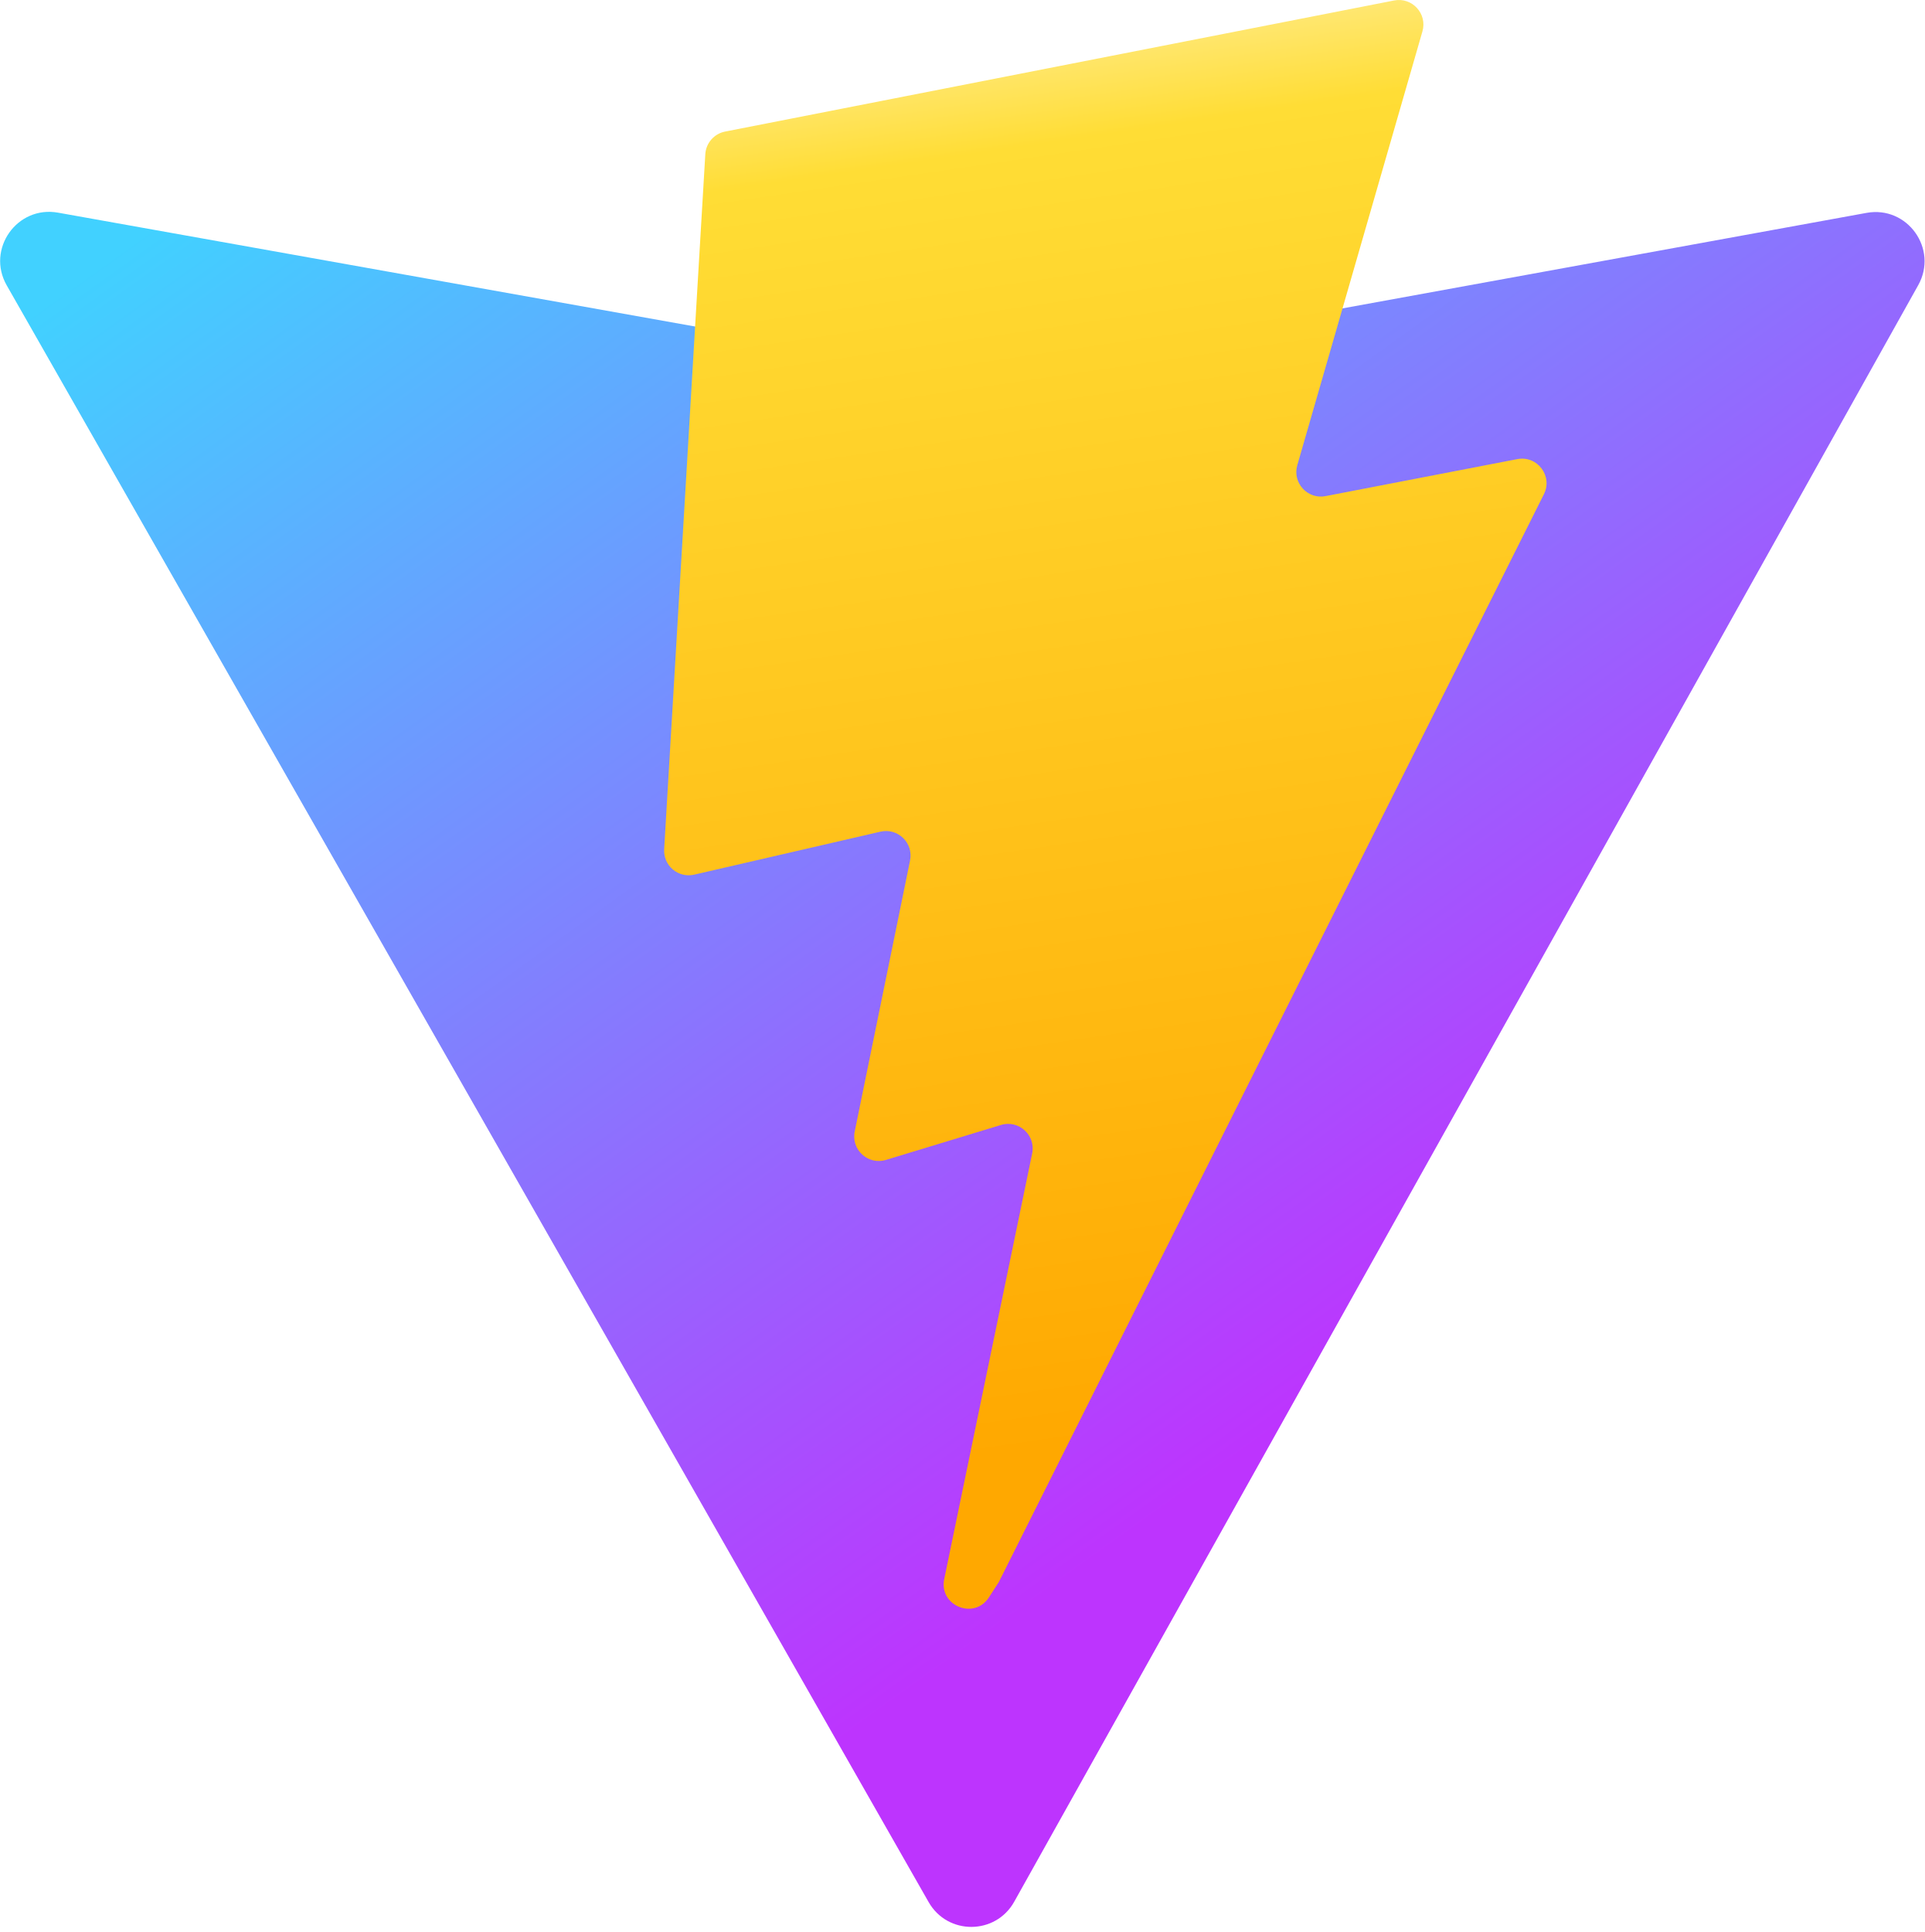
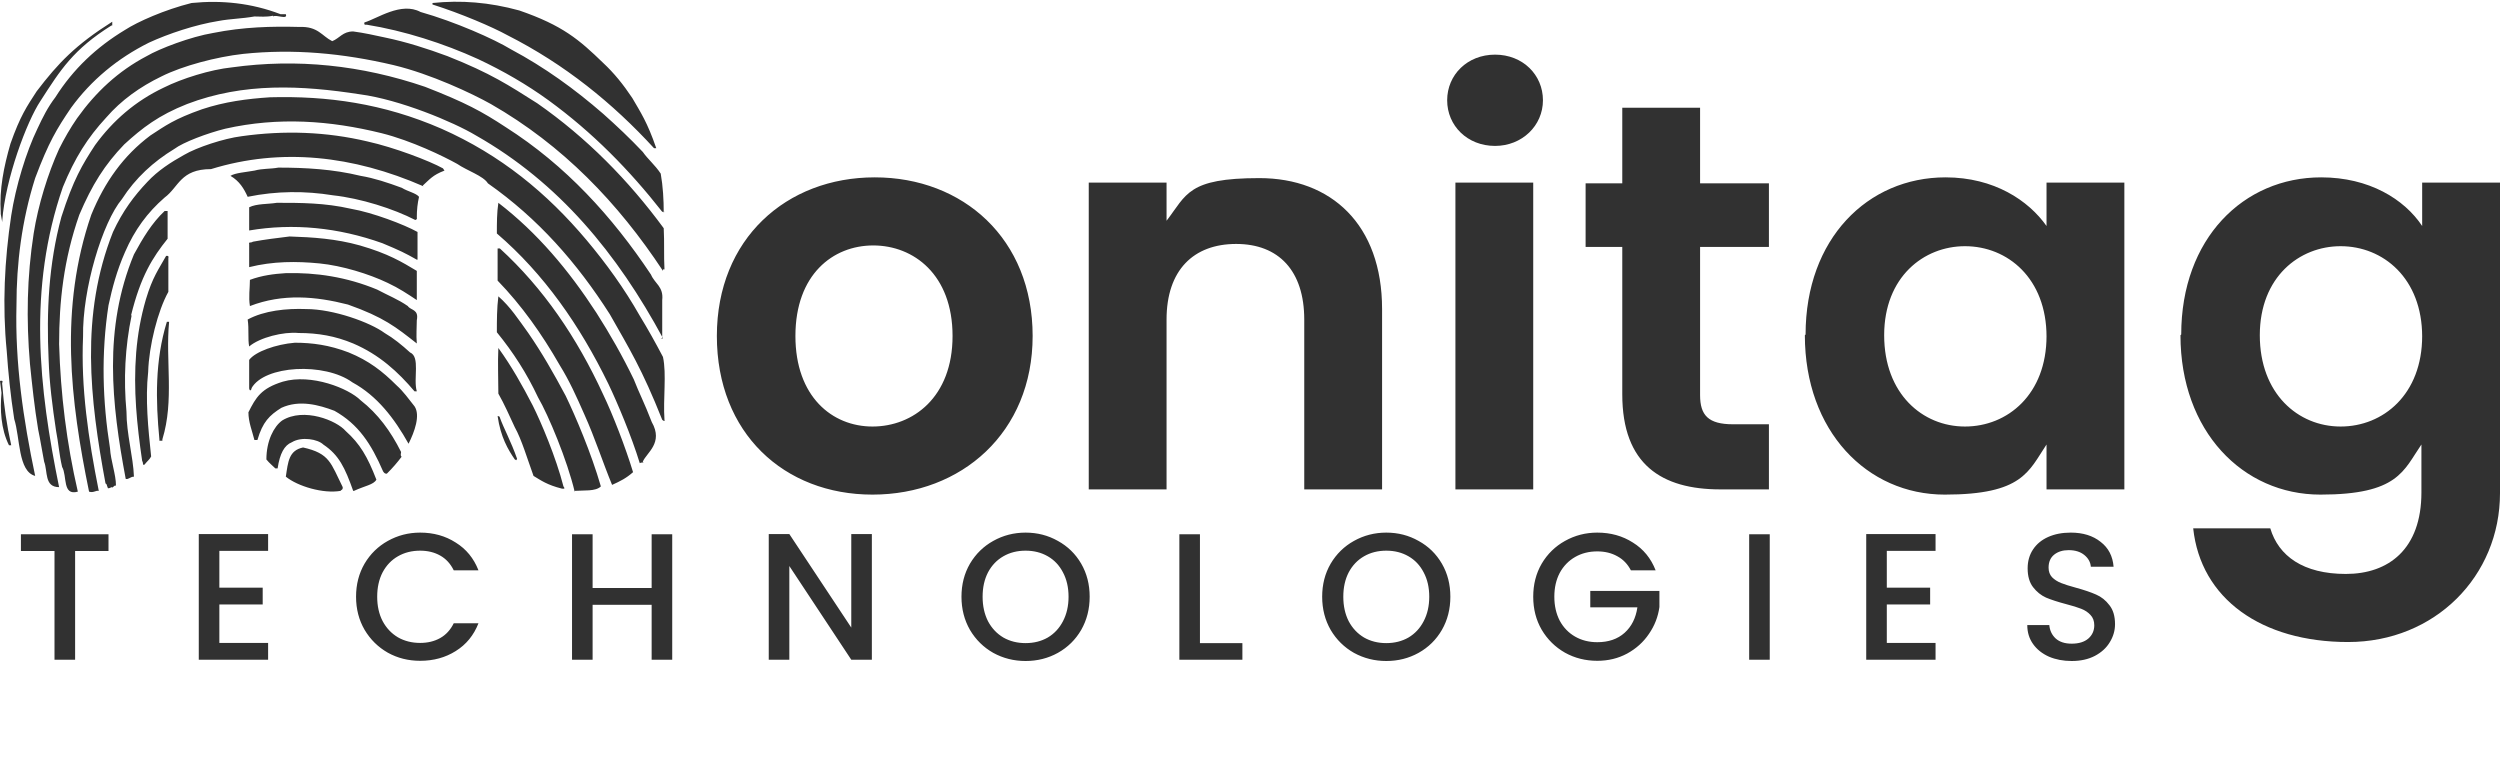
- <svg xmlns="http://www.w3.org/2000/svg" aria-hidden="true" role="img" class="iconify iconify--logos" width="31.88" height="32" preserveAspectRatio="xMidYMid meet" viewBox="0 0 256 257">
-   <defs>
-     <linearGradient id="IconifyId1813088fe1fbc01fb466" x1="-.828%" x2="57.636%" y1="7.652%" y2="78.411%">
-       <stop offset="0%" stop-color="#41D1FF" />
-       <stop offset="100%" stop-color="#BD34FE" />
-     </linearGradient>
-     <linearGradient id="IconifyId1813088fe1fbc01fb467" x1="43.376%" x2="50.316%" y1="2.242%" y2="89.03%">
-       <stop offset="0%" stop-color="#FFEA83" />
-       <stop offset="8.333%" stop-color="#FFDD35" />
-       <stop offset="100%" stop-color="#FFA800" />
-     </linearGradient>
-   </defs>
-   <path fill="url(#IconifyId1813088fe1fbc01fb466)" d="M255.153 37.938L134.897 252.976c-2.483 4.44-8.862 4.466-11.382.048L.875 37.958c-2.746-4.814 1.371-10.646 6.827-9.67l120.385 21.517a6.537 6.537 0 0 0 2.322-.004l117.867-21.483c5.438-.991 9.574 4.796 6.877 9.62Z" />
-   <path fill="url(#IconifyId1813088fe1fbc01fb467)" d="M185.432.063L96.44 17.501a3.268 3.268 0 0 0-2.634 3.014l-5.474 92.456a3.268 3.268 0 0 0 3.997 3.378l24.777-5.718c2.318-.535 4.413 1.507 3.936 3.838l-7.361 36.047c-.495 2.426 1.782 4.5 4.151 3.78l15.304-4.649c2.372-.72 4.652 1.36 4.15 3.788l-11.698 56.621c-.732 3.542 3.979 5.473 5.943 2.437l1.313-2.028l72.516-144.72c1.215-2.423-.88-5.186-3.54-4.672l-25.505 4.922c-2.396.462-4.435-1.77-3.759-4.114l16.646-57.705c.677-2.35-1.37-4.583-3.769-4.113Z" />
+ <svg xmlns="http://www.w3.org/2000/svg" width="90" height="28" viewBox="0 0 90 28" fill="none">
+   <path fill-rule="evenodd" clip-rule="evenodd" d="M37.175 12.095C37.175 8.594 34.669 6.385 31.491 6.385C28.312 6.385 25.807 8.594 25.807 12.095C25.807 15.597 28.231 17.806 31.41 17.806C34.615 17.806 37.175 15.57 37.175 12.095ZM28.635 12.095C28.635 9.887 29.982 8.836 31.437 8.836C32.891 8.836 34.292 9.887 34.292 12.095C34.292 14.304 32.864 15.355 31.41 15.355C29.955 15.355 28.635 14.277 28.635 12.095ZM46.953 17.618H49.755V11.126C49.755 8.082 47.923 6.412 45.337 6.412C42.751 6.412 42.724 7.004 41.996 7.947V6.573H39.195V17.618H41.996V11.503C41.996 9.725 42.966 8.782 44.502 8.782C46.037 8.782 46.953 9.752 46.953 11.503V17.618ZM52.395 17.618H55.196V6.573H52.395V17.618ZM53.822 5.253C54.792 5.253 55.546 4.526 55.546 3.61C55.546 2.694 54.819 1.967 53.822 1.967C52.825 1.967 52.098 2.694 52.098 3.61C52.098 4.526 52.825 5.253 53.822 5.253ZM58.402 14.197C58.402 16.729 59.829 17.618 61.931 17.618H63.681V15.274H62.389C61.499 15.274 61.203 14.951 61.203 14.224V8.89H63.681V6.6H61.203V3.879H58.402V6.6H57.082V8.89H58.402V14.224V14.197ZM64.975 12.069C64.975 15.517 67.21 17.806 70.012 17.806C72.814 17.806 73.029 16.971 73.675 16.002V17.618H76.477V6.573H73.675V8.136C73.029 7.22 71.79 6.385 70.039 6.385C67.237 6.385 65.001 8.594 65.001 12.042L64.975 12.069ZM73.675 12.095C73.675 14.197 72.275 15.355 70.739 15.355C69.204 15.355 67.83 14.17 67.83 12.069C67.83 9.967 69.258 8.863 70.739 8.863C72.275 8.863 73.675 10.021 73.675 12.122V12.095ZM78.497 12.069C78.497 15.517 80.733 17.806 83.535 17.806C86.336 17.806 86.525 16.944 87.171 16.002V17.726C87.171 19.773 85.986 20.662 84.451 20.662C82.915 20.662 82.026 20.015 81.73 19.019H78.955C79.225 21.551 81.407 23.113 84.532 23.113C87.656 23.113 90 20.743 90 17.753V6.573H87.198V8.136C86.552 7.166 85.286 6.385 83.562 6.385C80.76 6.385 78.524 8.594 78.524 12.042L78.497 12.069ZM87.198 12.095C87.198 14.197 85.798 15.355 84.262 15.355C82.727 15.355 81.353 14.17 81.353 12.069C81.353 9.967 82.781 8.863 84.262 8.863C85.798 8.863 87.198 10.021 87.198 12.122V12.095Z" fill="#313131" />
+   <path d="M12.257 17.672C11.637 17.779 10.721 17.51 10.29 17.16C10.371 16.621 10.398 16.217 10.91 16.109C11.88 16.325 11.907 16.675 12.338 17.537C12.338 17.591 12.338 17.618 12.284 17.645L12.257 17.672ZM12.715 17.672C12.418 16.837 12.203 16.379 11.637 16.002C11.449 15.813 10.856 15.705 10.506 15.921C10.236 16.029 10.075 16.325 9.994 16.863H9.913C9.805 16.756 9.698 16.675 9.59 16.54C9.59 15.867 9.859 15.355 10.156 15.139C10.937 14.655 12.122 15.139 12.445 15.517C12.957 15.975 13.227 16.433 13.55 17.268C13.442 17.456 13.146 17.483 12.742 17.672H12.715ZM14.466 16.433C14.304 16.648 14.143 16.837 13.927 17.052C13.873 17.052 13.846 17.052 13.792 16.971C13.361 15.975 12.903 15.274 12.041 14.789C11.476 14.574 10.775 14.385 10.129 14.682C9.698 14.951 9.455 15.193 9.267 15.84H9.159C9.078 15.517 8.943 15.193 8.943 14.843C9.213 14.304 9.401 13.981 10.183 13.739C11.206 13.442 12.553 13.981 12.984 14.412C13.604 14.897 14.062 15.517 14.439 16.271C14.439 16.325 14.412 16.352 14.439 16.433H14.466ZM14.708 15.975C14.196 15.059 13.577 14.251 12.688 13.766C11.691 13.038 9.509 13.146 9.051 13.981C9.078 13.981 8.997 14.143 8.97 13.981C8.97 13.658 8.97 13.335 8.97 12.957C9.186 12.661 9.94 12.392 10.614 12.338C11.233 12.338 11.853 12.419 12.553 12.688C13.28 12.985 13.765 13.362 14.277 13.873C14.52 14.089 14.708 14.358 14.924 14.628C15.139 14.951 14.924 15.544 14.708 15.975ZM15.031 14.089H14.924C14.331 13.389 13.658 12.769 12.715 12.365C12.068 12.095 11.449 11.988 10.748 11.988C10.21 11.934 9.348 12.149 8.97 12.473C8.916 12.203 8.97 11.853 8.916 11.503C9.509 11.18 10.317 11.099 11.018 11.126C12.014 11.126 13.334 11.611 13.846 11.988C14.169 12.176 14.466 12.419 14.762 12.688C15.139 12.85 14.87 13.631 15.005 14.089H15.031ZM15.005 11.53C15.005 11.799 14.978 12.042 15.005 12.365C14.25 11.772 13.819 11.422 12.526 10.964C11.368 10.668 10.183 10.56 8.997 11.018C8.943 10.695 8.997 10.371 8.997 10.075C9.428 9.914 9.859 9.86 10.29 9.833C11.368 9.806 12.472 9.967 13.577 10.425C13.981 10.641 14.331 10.775 14.681 11.018C14.789 11.18 15.085 11.126 15.005 11.53ZM15.005 10.803C14.681 10.587 14.358 10.371 13.954 10.183C13.28 9.86 12.311 9.563 11.502 9.483C10.668 9.402 9.832 9.402 8.97 9.617V8.782C8.943 8.701 9.024 8.755 9.105 8.701C9.536 8.62 9.994 8.567 10.425 8.513C11.26 8.54 12.095 8.594 12.957 8.836C13.981 9.132 14.466 9.429 15.005 9.752C15.005 10.075 15.005 10.398 15.005 10.749V10.803ZM15.005 9.348C14.573 9.105 14.412 9.025 13.765 8.755C12.176 8.189 10.56 8.028 8.97 8.297C8.97 8.028 8.97 7.785 8.97 7.462C9.24 7.327 9.644 7.354 9.967 7.301C10.829 7.301 11.691 7.301 12.634 7.516C13.415 7.651 14.546 8.082 15.031 8.351C15.031 8.674 15.031 8.998 15.031 9.348H15.005ZM15.005 7.812C15.005 7.866 15.031 7.893 14.951 7.92C14.169 7.516 12.984 7.139 11.987 7.031C10.991 6.87 9.967 6.87 8.916 7.085C8.782 6.789 8.62 6.519 8.297 6.331C8.459 6.223 8.863 6.196 9.159 6.142C9.455 6.061 9.725 6.088 10.021 6.034C10.991 6.034 11.987 6.088 12.984 6.331C13.469 6.412 13.954 6.573 14.466 6.762C14.681 6.896 14.978 6.95 15.085 7.085C15.031 7.327 15.005 7.543 15.005 7.839V7.812ZM15.247 6.708C12.715 5.603 10.129 5.307 7.597 6.088C6.492 6.088 6.438 6.735 5.926 7.112C5.307 7.651 4.849 8.27 4.499 9.078C4.202 9.752 4.041 10.371 3.906 10.991C3.637 12.742 3.691 14.439 3.96 16.136C3.987 16.594 4.175 17.079 4.175 17.483C4.095 17.456 4.068 17.591 4.014 17.537C3.933 17.591 3.852 17.591 3.879 17.537C3.825 17.483 3.879 17.456 3.798 17.402C3.233 14.358 2.882 11.341 4.068 8.351C4.418 7.597 4.822 7.058 5.307 6.546C5.684 6.142 6.142 5.846 6.627 5.576C7.085 5.307 8.054 4.984 8.701 4.903C10.236 4.688 11.745 4.741 13.227 5.092C14.196 5.307 15.462 5.792 15.947 6.061L16.001 6.142C15.57 6.304 15.462 6.465 15.22 6.681L15.247 6.708ZM23.921 15.113C23.948 15.193 23.867 15.139 23.84 15.113C23.113 13.281 22.655 12.553 21.954 11.314C20.769 9.456 19.369 7.866 17.564 6.6C17.402 6.331 16.809 6.142 16.459 5.9C15.974 5.63 14.816 5.065 13.738 4.795C11.88 4.337 10.021 4.203 8.108 4.634C7.462 4.795 6.6 5.119 6.277 5.361C5.522 5.819 4.876 6.412 4.391 7.166C3.691 8.001 2.963 10.398 2.99 12.122C2.909 13.954 3.179 15.786 3.556 17.672C3.448 17.645 3.367 17.753 3.206 17.699C2.532 14.412 2.128 11.099 3.286 7.732C3.771 6.546 4.445 5.603 5.415 4.876C5.953 4.526 6.277 4.283 7.273 3.933C8.081 3.664 8.89 3.556 9.725 3.502C11.772 3.448 13.792 3.718 15.893 4.634C18.021 5.576 19.692 6.95 21.119 8.647C21.82 9.483 22.466 10.371 23.032 11.368C23.328 11.853 23.598 12.338 23.867 12.85C24.002 13.469 23.867 14.358 23.921 15.113ZM23.867 12.176C22.224 9.132 20.123 6.573 17.133 4.876C16.325 4.391 14.385 3.583 12.957 3.395C10.856 3.071 8.782 2.963 6.735 3.745C5.711 4.149 5.118 4.607 4.472 5.199C3.771 5.927 3.313 6.654 2.855 7.732C2.29 9.348 2.128 10.856 2.128 12.392C2.182 14.197 2.397 15.948 2.802 17.699C2.236 17.86 2.424 17.133 2.236 16.81C2.128 16.352 2.101 15.921 2.02 15.517C1.886 14.628 1.778 13.793 1.751 12.957C1.67 11.207 1.751 9.509 2.209 7.812C2.64 6.465 2.963 5.927 3.421 5.226C4.068 4.337 4.876 3.637 5.899 3.152C6.546 2.829 7.57 2.506 8.351 2.425C10.694 2.101 13.011 2.344 15.301 3.125C16.756 3.691 17.348 4.014 18.21 4.58C20.365 5.954 22.035 7.785 23.436 9.887C23.571 10.21 23.894 10.318 23.84 10.803C23.84 11.287 23.84 11.745 23.84 12.203H23.786L23.867 12.176ZM23.867 9.752C22.251 7.301 20.257 5.226 17.671 3.745C16.998 3.368 15.516 2.667 14.169 2.344C12.338 1.913 10.56 1.751 8.755 1.94C7.785 2.048 6.573 2.371 5.819 2.748C5.037 3.125 4.364 3.61 3.825 4.23C3.152 4.957 2.694 5.684 2.263 6.735C0.997 10.398 1.401 13.981 2.128 17.537C1.589 17.537 1.724 16.971 1.589 16.621C1.509 16.217 1.455 15.84 1.374 15.463C1.239 14.655 1.158 13.873 1.078 13.092C0.943 11.503 0.97 9.967 1.212 8.405C1.374 7.381 1.724 6.25 2.128 5.361C2.317 4.984 2.532 4.607 2.775 4.257C3.448 3.314 4.256 2.559 5.28 2.021C5.738 1.751 6.869 1.32 7.677 1.186C8.755 0.97 9.779 0.943 10.775 0.97C11.449 0.943 11.583 1.293 11.96 1.482C12.23 1.374 12.338 1.132 12.715 1.132C13.119 1.186 13.469 1.266 13.846 1.347C14.627 1.509 15.382 1.751 16.109 2.021C17.671 2.64 18.318 3.071 19.341 3.718C21.119 4.957 22.628 6.492 23.894 8.216C23.921 8.728 23.894 9.213 23.921 9.698H23.867V9.752ZM23.921 7.624H23.84C22.655 6.115 21.335 4.768 19.746 3.61C18.964 3.044 18.129 2.559 17.213 2.128C15.974 1.563 14.546 1.105 13.2 0.889C13.173 0.889 13.092 0.916 13.119 0.808C13.577 0.674 14.439 0.054 15.139 0.431C16.378 0.782 17.779 1.401 18.399 1.778C19.611 2.425 20.688 3.206 21.712 4.095C22.197 4.526 22.682 4.984 23.14 5.469C23.328 5.738 23.571 5.927 23.786 6.25C23.867 6.708 23.894 7.193 23.894 7.651L23.921 7.624ZM23.544 5.334C22.062 3.718 20.338 2.317 18.264 1.266C17.725 0.97 16.594 0.485 15.57 0.162V0.108C16.594 0 17.617 0.081 18.695 0.377C20.257 0.916 20.85 1.428 21.712 2.263C22.116 2.64 22.439 3.044 22.763 3.529C23.059 4.041 23.301 4.391 23.625 5.334H23.544ZM9.832 0.566C9.563 0.62 9.374 0.593 9.159 0.593C8.701 0.674 8.297 0.674 7.866 0.755C7.031 0.889 6.061 1.213 5.361 1.536C4.229 2.101 3.286 2.883 2.559 3.879C2.047 4.634 1.751 5.119 1.266 6.412C0.781 7.947 0.593 9.483 0.593 10.991C0.539 13.065 0.835 15.086 1.266 17.133C0.647 16.971 0.727 15.759 0.512 15.086C0.377 14.224 0.296 13.415 0.242 12.634C0.081 10.991 0.162 9.375 0.404 7.758C0.566 6.708 0.943 5.469 1.347 4.634C1.535 4.23 1.724 3.852 1.993 3.502C2.64 2.479 3.475 1.697 4.499 1.078C4.957 0.782 5.926 0.351 6.896 0.108C7.974 0 9.051 0.108 10.102 0.512H10.29C10.371 0.728 9.94 0.512 9.832 0.593V0.566ZM4.014 0.916C2.64 1.778 2.182 2.506 1.455 3.637C0.97 4.364 0.189 6.439 0.081 7.947V8.001L0.027 7.705V7.651C-0.027 6.816 0.135 6.008 0.377 5.172C0.727 4.176 0.97 3.826 1.32 3.287C2.101 2.263 2.721 1.617 4.041 0.782V0.916H4.014ZM0.081 13.847C0.135 14.574 0.242 15.301 0.404 16.029H0.323C0.027 15.436 0 14.735 0.054 14.143L0 13.712C0.162 13.685 0.054 13.766 0.081 13.847ZM18.587 16.567C18.587 16.567 18.587 16.567 18.533 16.54C18.291 16.19 18.021 15.732 17.914 14.978C17.914 14.978 17.995 14.978 17.995 15.032C18.129 15.409 18.399 15.894 18.614 16.513C18.614 16.54 18.56 16.594 18.56 16.594L18.587 16.567ZM20.23 17.591C19.692 17.456 19.476 17.294 19.207 17.133C18.991 16.54 18.776 15.813 18.533 15.382C18.345 14.978 18.156 14.547 17.941 14.17C17.941 13.604 17.914 13.065 17.941 12.527C18.426 13.2 18.803 13.873 19.18 14.601C19.476 15.193 20.015 16.459 20.284 17.51C20.365 17.618 20.284 17.591 20.23 17.591ZM20.688 17.699C20.419 16.567 19.746 14.951 19.369 14.304C18.964 13.442 18.48 12.688 17.887 11.961C17.887 11.53 17.887 11.099 17.941 10.668C18.372 11.045 18.668 11.503 19.018 11.988C19.503 12.688 19.934 13.442 20.365 14.251C20.715 14.978 21.281 16.298 21.631 17.51C21.443 17.699 21.012 17.645 20.662 17.672L20.688 17.699ZM22.035 17.456C21.712 16.675 21.416 15.759 21.039 14.924C20.742 14.251 20.5 13.712 20.15 13.146C19.503 12.015 18.776 10.991 17.914 10.102C17.914 9.698 17.914 9.321 17.914 8.944H17.995C19.557 10.371 20.769 12.149 21.712 14.197C22.062 14.924 22.52 16.109 22.79 16.998C22.547 17.214 22.332 17.322 22.035 17.456ZM23.167 16.648C23.167 16.648 23.059 16.648 23.032 16.675C22.736 15.705 22.224 14.493 21.901 13.819C20.877 11.718 19.584 9.86 17.887 8.405C17.887 8.028 17.887 7.651 17.941 7.301C19.341 8.378 20.473 9.725 21.47 11.26C21.954 12.015 22.413 12.823 22.817 13.658C23.005 14.143 23.194 14.493 23.463 15.193C23.894 15.948 23.274 16.298 23.14 16.621L23.167 16.648ZM4.741 11.341C4.499 12.5 4.445 13.658 4.553 14.816C4.553 15.624 4.795 16.433 4.822 17.16C4.687 17.16 4.633 17.268 4.526 17.241C4.014 14.52 3.717 11.826 4.822 9.159C5.145 8.567 5.468 8.028 5.926 7.597H6.034V8.594C5.495 9.267 5.064 9.94 4.714 11.368L4.741 11.341ZM6.061 9.348C6.061 9.725 6.061 10.102 6.061 10.506C5.684 11.18 5.361 12.446 5.334 13.389C5.226 14.385 5.334 15.409 5.441 16.433C5.388 16.54 5.307 16.594 5.199 16.729C5.118 16.756 5.172 16.675 5.118 16.594C4.93 15.301 4.795 14.035 4.903 12.688C4.957 12.042 5.064 11.422 5.253 10.775C5.495 9.967 5.711 9.698 5.98 9.213C6.007 9.213 6.088 9.186 6.061 9.294V9.348ZM5.846 15.813V15.867H5.738V15.813C5.603 14.412 5.576 12.985 6.007 11.584H6.088C5.953 12.985 6.277 14.412 5.846 15.813Z" fill="#313131" />
+   <path d="M3.906 19.233V19.837H2.704V23.75H1.962V19.837H0.753V19.233H3.906ZM7.897 19.831V21.157H9.457V21.761H7.897V23.145H9.652V23.75H7.156V19.226H9.652V19.831H7.897ZM12.818 21.482C12.818 21.04 12.92 20.643 13.124 20.292C13.332 19.941 13.611 19.668 13.962 19.473C14.318 19.274 14.705 19.174 15.126 19.174C15.607 19.174 16.034 19.293 16.406 19.532C16.783 19.765 17.056 20.099 17.225 20.532H16.335C16.218 20.294 16.055 20.116 15.847 20C15.639 19.883 15.399 19.824 15.126 19.824C14.827 19.824 14.56 19.891 14.326 20.026C14.092 20.16 13.908 20.353 13.774 20.604C13.644 20.855 13.579 21.148 13.579 21.482C13.579 21.815 13.644 22.108 13.774 22.359C13.908 22.61 14.092 22.805 14.326 22.944C14.56 23.078 14.827 23.145 15.126 23.145C15.399 23.145 15.639 23.087 15.847 22.97C16.055 22.853 16.218 22.675 16.335 22.437H17.225C17.056 22.87 16.783 23.204 16.406 23.438C16.034 23.672 15.607 23.789 15.126 23.789C14.701 23.789 14.313 23.692 13.962 23.497C13.611 23.297 13.332 23.022 13.124 22.671C12.92 22.32 12.818 21.924 12.818 21.482ZM24.2 19.233V23.75H23.459V21.774H21.334V23.75H20.593V19.233H21.334V21.169H23.459V19.233H24.2ZM31.387 23.75H30.646L28.416 20.377V23.75H27.675V19.226H28.416L30.646 22.593V19.226H31.387V23.75ZM36.921 23.796C36.5 23.796 36.112 23.698 35.757 23.503C35.406 23.304 35.127 23.029 34.919 22.677C34.715 22.322 34.613 21.924 34.613 21.482C34.613 21.04 34.715 20.643 34.919 20.292C35.127 19.941 35.406 19.668 35.757 19.473C36.112 19.274 36.5 19.174 36.921 19.174C37.345 19.174 37.733 19.274 38.084 19.473C38.439 19.668 38.719 19.941 38.923 20.292C39.126 20.643 39.228 21.04 39.228 21.482C39.228 21.924 39.126 22.322 38.923 22.677C38.719 23.029 38.439 23.304 38.084 23.503C37.733 23.698 37.345 23.796 36.921 23.796ZM36.921 23.152C37.22 23.152 37.486 23.085 37.72 22.951C37.954 22.812 38.136 22.617 38.266 22.366C38.4 22.11 38.468 21.815 38.468 21.482C38.468 21.148 38.4 20.855 38.266 20.604C38.136 20.353 37.954 20.16 37.72 20.026C37.486 19.891 37.22 19.824 36.921 19.824C36.622 19.824 36.355 19.891 36.121 20.026C35.887 20.16 35.703 20.353 35.569 20.604C35.439 20.855 35.374 21.148 35.374 21.482C35.374 21.815 35.439 22.11 35.569 22.366C35.703 22.617 35.887 22.812 36.121 22.951C36.355 23.085 36.622 23.152 36.921 23.152ZM43.198 23.152H44.726V23.75H42.457V19.233H43.198V23.152ZM49.906 23.796C49.486 23.796 49.098 23.698 48.742 23.503C48.391 23.304 48.112 23.029 47.904 22.677C47.7 22.322 47.598 21.924 47.598 21.482C47.598 21.04 47.7 20.643 47.904 20.292C48.112 19.941 48.391 19.668 48.742 19.473C49.098 19.274 49.486 19.174 49.906 19.174C50.331 19.174 50.718 19.274 51.069 19.473C51.425 19.668 51.704 19.941 51.908 20.292C52.112 20.643 52.213 21.04 52.213 21.482C52.213 21.924 52.112 22.322 51.908 22.677C51.704 23.029 51.425 23.304 51.069 23.503C50.718 23.698 50.331 23.796 49.906 23.796ZM49.906 23.152C50.205 23.152 50.471 23.085 50.705 22.951C50.939 22.812 51.121 22.617 51.251 22.366C51.386 22.11 51.453 21.815 51.453 21.482C51.453 21.148 51.386 20.855 51.251 20.604C51.121 20.353 50.939 20.16 50.705 20.026C50.471 19.891 50.205 19.824 49.906 19.824C49.607 19.824 49.34 19.891 49.106 20.026C48.872 20.16 48.688 20.353 48.554 20.604C48.424 20.855 48.359 21.148 48.359 21.482C48.359 21.815 48.424 22.11 48.554 22.366C48.688 22.617 48.872 22.812 49.106 22.951C49.34 23.085 49.607 23.152 49.906 23.152ZM58.712 20.532C58.595 20.307 58.433 20.138 58.225 20.026C58.017 19.909 57.776 19.85 57.503 19.85C57.204 19.85 56.938 19.917 56.704 20.052C56.47 20.186 56.285 20.377 56.151 20.623C56.021 20.87 55.956 21.157 55.956 21.482C55.956 21.806 56.021 22.095 56.151 22.346C56.285 22.593 56.47 22.784 56.704 22.918C56.938 23.052 57.204 23.119 57.503 23.119C57.906 23.119 58.233 23.007 58.485 22.782C58.736 22.556 58.89 22.251 58.946 21.865H57.25V21.273H59.739V21.852C59.691 22.203 59.566 22.526 59.362 22.82C59.163 23.115 58.901 23.351 58.576 23.529C58.255 23.702 57.897 23.789 57.503 23.789C57.078 23.789 56.691 23.692 56.34 23.497C55.989 23.297 55.709 23.022 55.501 22.671C55.297 22.32 55.196 21.924 55.196 21.482C55.196 21.04 55.297 20.643 55.501 20.292C55.709 19.941 55.989 19.668 56.34 19.473C56.695 19.274 57.083 19.174 57.503 19.174C57.984 19.174 58.411 19.293 58.784 19.532C59.161 19.765 59.434 20.099 59.603 20.532H58.712ZM63.711 19.233V23.75H62.97V19.233H63.711ZM67.925 19.831V21.157H69.485V21.761H67.925V23.145H69.68V23.75H67.184V19.226H69.68V19.831H67.925ZM74.581 23.796C74.278 23.796 74.005 23.744 73.762 23.64C73.519 23.531 73.329 23.38 73.19 23.184C73.051 22.989 72.982 22.762 72.982 22.502H73.775C73.792 22.697 73.868 22.857 74.002 22.983C74.141 23.109 74.334 23.172 74.581 23.172C74.837 23.172 75.036 23.111 75.179 22.989C75.322 22.864 75.394 22.703 75.394 22.509C75.394 22.357 75.348 22.233 75.257 22.138C75.17 22.043 75.06 21.969 74.925 21.917C74.796 21.865 74.614 21.809 74.379 21.748C74.085 21.67 73.844 21.592 73.658 21.514C73.476 21.432 73.32 21.306 73.19 21.137C73.06 20.968 72.995 20.743 72.995 20.461C72.995 20.201 73.06 19.974 73.19 19.779C73.32 19.584 73.502 19.434 73.736 19.33C73.97 19.226 74.241 19.174 74.549 19.174C74.986 19.174 75.344 19.285 75.621 19.506C75.903 19.722 76.059 20.021 76.089 20.402H75.27C75.257 20.238 75.179 20.097 75.036 19.98C74.893 19.863 74.704 19.805 74.471 19.805C74.258 19.805 74.085 19.859 73.951 19.967C73.816 20.075 73.749 20.231 73.749 20.435C73.749 20.574 73.79 20.689 73.873 20.779C73.959 20.866 74.067 20.936 74.198 20.988C74.328 21.04 74.505 21.096 74.731 21.157C75.029 21.239 75.272 21.321 75.459 21.404C75.649 21.486 75.809 21.614 75.939 21.787C76.074 21.956 76.141 22.183 76.141 22.47C76.141 22.699 76.078 22.916 75.953 23.119C75.831 23.323 75.651 23.488 75.413 23.613C75.179 23.735 74.902 23.796 74.581 23.796Z" fill="#313131" />
</svg>
